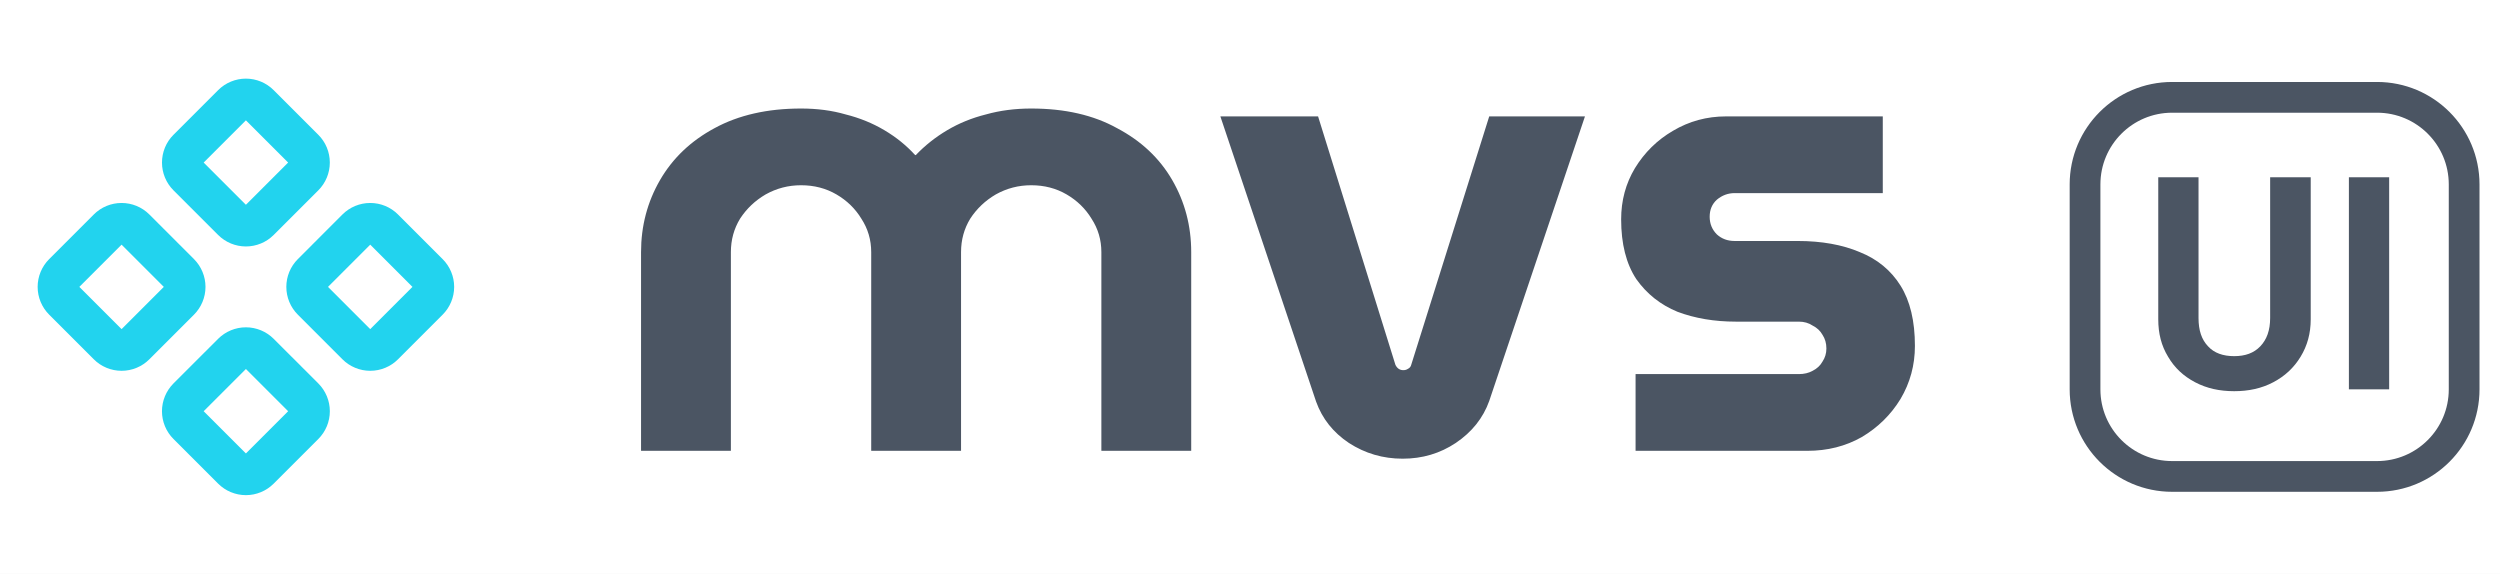
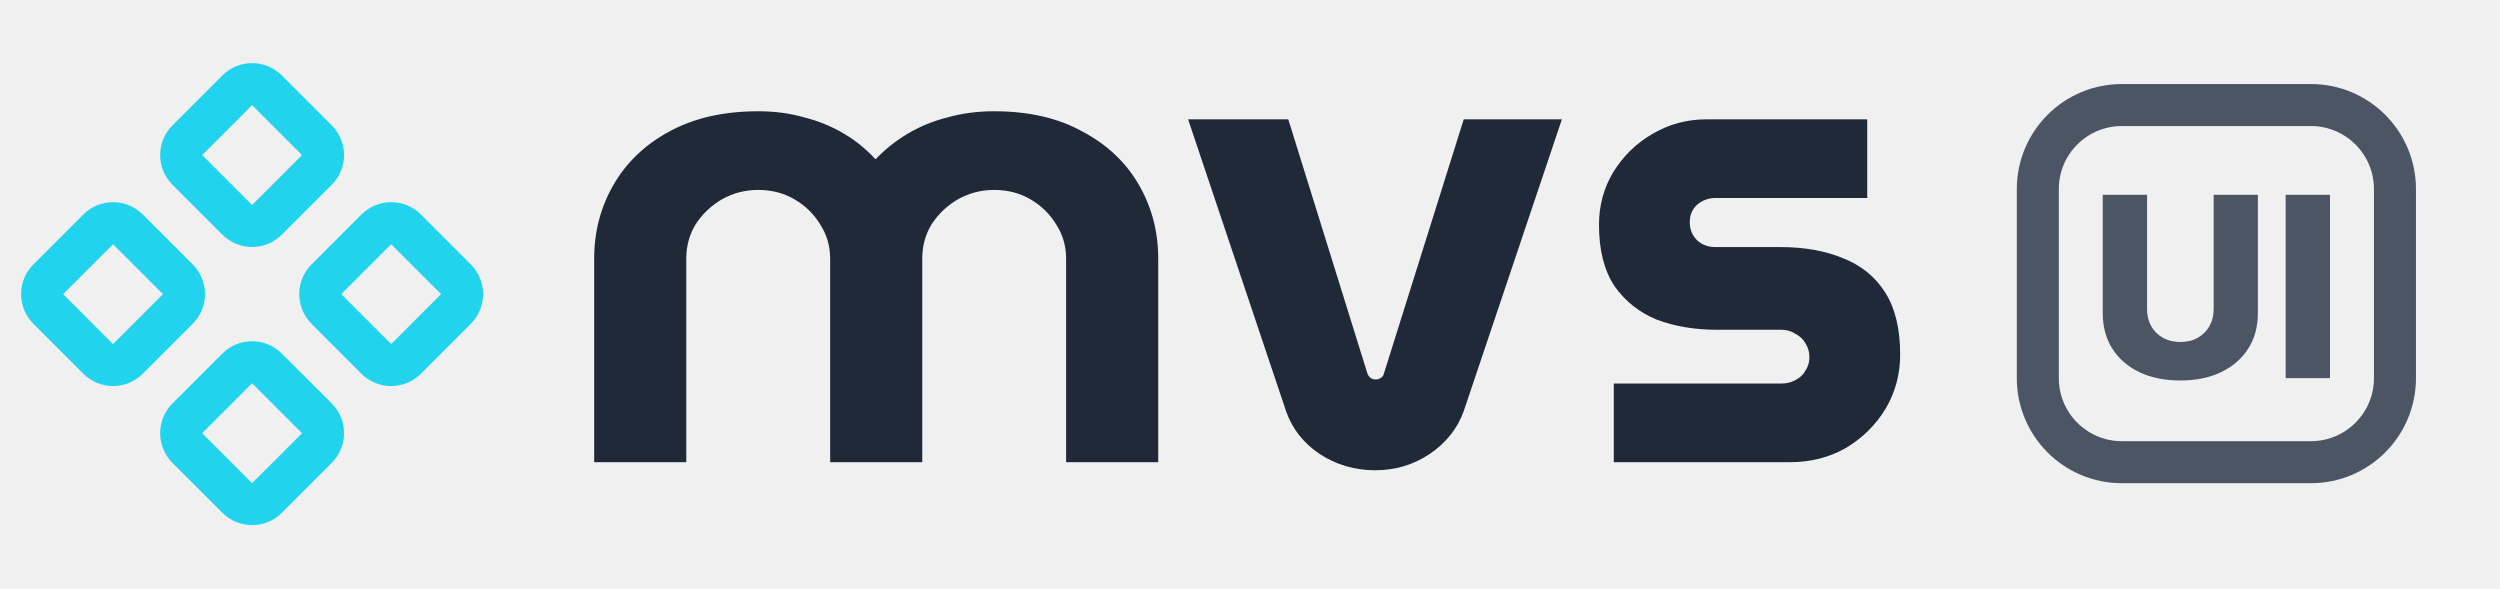
- <svg xmlns="http://www.w3.org/2000/svg" width="122" height="28" viewBox="0 0 122 28" fill="none">
+ <svg xmlns="http://www.w3.org/2000/svg" width="119" height="28" viewBox="0 0 119 28" fill="none">
  <g clip-path="url(#clip0_2002_4)">
-     <rect width="122" height="28" fill="white" />
-     <path d="M31.283 22V12.304C31.283 11.024 31.593 9.851 32.211 8.784C32.83 7.717 33.715 6.875 34.867 6.256C36.041 5.616 37.449 5.296 39.091 5.296C39.88 5.296 40.606 5.392 41.267 5.584C41.95 5.755 42.579 6.011 43.155 6.352C43.731 6.693 44.233 7.099 44.659 7.568H44.691C45.139 7.099 45.651 6.693 46.227 6.352C46.803 6.011 47.432 5.755 48.115 5.584C48.798 5.392 49.534 5.296 50.323 5.296C51.966 5.296 53.363 5.616 54.515 6.256C55.688 6.875 56.584 7.717 57.203 8.784C57.822 9.851 58.131 11.024 58.131 12.304V22H53.747V12.304C53.747 11.707 53.587 11.163 53.267 10.672C52.968 10.181 52.563 9.787 52.051 9.488C51.539 9.189 50.963 9.04 50.323 9.04C49.705 9.04 49.129 9.189 48.595 9.488C48.083 9.787 47.667 10.181 47.347 10.672C47.048 11.163 46.899 11.707 46.899 12.304V22H42.515V12.304C42.515 11.707 42.355 11.163 42.035 10.672C41.736 10.181 41.331 9.787 40.819 9.488C40.307 9.189 39.731 9.04 39.091 9.04C38.472 9.04 37.897 9.189 37.363 9.488C36.851 9.787 36.435 10.181 36.115 10.672C35.816 11.163 35.667 11.707 35.667 12.304V22H31.283ZM68.45 22.384C67.49 22.384 66.616 22.128 65.826 21.616C65.058 21.104 64.525 20.432 64.226 19.6L59.554 5.68H64.322L68.098 17.808C68.141 17.893 68.194 17.957 68.258 18C68.322 18.043 68.397 18.064 68.482 18.064C68.568 18.064 68.642 18.043 68.706 18C68.792 17.957 68.845 17.893 68.866 17.808L72.674 5.68H77.346L72.674 19.568C72.376 20.4 71.832 21.083 71.042 21.616C70.274 22.128 69.41 22.384 68.45 22.384ZM79.816 22V18.256H87.784C88.04 18.256 88.264 18.203 88.456 18.096C88.669 17.989 88.829 17.84 88.936 17.648C89.064 17.456 89.128 17.243 89.128 17.008C89.128 16.752 89.064 16.528 88.936 16.336C88.829 16.144 88.669 15.995 88.456 15.888C88.264 15.76 88.04 15.696 87.784 15.696H84.712C83.666 15.696 82.717 15.536 81.864 15.216C81.032 14.875 80.36 14.341 79.848 13.616C79.357 12.869 79.112 11.899 79.112 10.704C79.112 9.787 79.336 8.955 79.784 8.208C80.253 7.44 80.872 6.832 81.64 6.384C82.429 5.915 83.293 5.68 84.232 5.68H91.88V9.424H84.648C84.328 9.424 84.04 9.531 83.784 9.744C83.549 9.957 83.432 10.235 83.432 10.576C83.432 10.917 83.549 11.205 83.784 11.44C84.019 11.653 84.306 11.76 84.648 11.76H87.72C88.893 11.76 89.906 11.941 90.76 12.304C91.613 12.645 92.275 13.189 92.744 13.936C93.213 14.683 93.448 15.664 93.448 16.88C93.448 17.819 93.213 18.683 92.744 19.472C92.275 20.24 91.645 20.859 90.856 21.328C90.067 21.776 89.181 22 88.2 22H79.816Z" fill="#4B5563" />
-     <g clip-path="url(#clip1_2002_4)">
-       <path d="M15.241 13.352C15.069 13.524 14.973 13.757 14.973 14C14.973 14.243 15.069 14.476 15.241 14.648L17.419 16.827C17.591 16.999 17.824 17.095 18.067 17.095C18.311 17.095 18.544 16.999 18.715 16.827L20.894 14.648C21.066 14.476 21.163 14.243 21.163 14C21.163 13.757 21.066 13.524 20.894 13.352L18.715 11.173C18.544 11.001 18.311 10.905 18.067 10.905C17.824 10.905 17.591 11.001 17.419 11.173L15.241 13.352Z" stroke="#22D3EE" stroke-width="2" stroke-linecap="round" stroke-linejoin="round" />
-       <path d="M3.106 13.352C2.934 13.524 2.837 13.757 2.837 14C2.837 14.243 2.934 14.476 3.106 14.648L5.285 16.827C5.456 16.999 5.69 17.095 5.933 17.095C6.176 17.095 6.409 16.999 6.581 16.827L8.76 14.648C8.931 14.476 9.028 14.243 9.028 14C9.028 13.757 8.931 13.524 8.76 13.352L6.581 11.173C6.409 11.001 6.176 10.905 5.933 10.905C5.69 10.905 5.456 11.001 5.285 11.173L3.106 13.352Z" stroke="#22D3EE" stroke-width="2" stroke-linecap="round" stroke-linejoin="round" />
-       <path d="M9.173 19.419C9.088 19.505 9.02 19.606 8.974 19.717C8.928 19.828 8.904 19.947 8.904 20.068C8.904 20.188 8.928 20.308 8.974 20.419C9.02 20.53 9.088 20.631 9.173 20.716L11.352 22.894C11.524 23.066 11.757 23.163 12 23.163C12.243 23.163 12.476 23.066 12.648 22.894L14.827 20.716C14.912 20.631 14.98 20.53 15.026 20.419C15.072 20.308 15.096 20.188 15.096 20.068C15.096 19.947 15.072 19.828 15.026 19.717C14.98 19.606 14.912 19.505 14.827 19.419L12.648 17.241C12.476 17.07 12.243 16.973 12 16.973C11.757 16.973 11.524 17.07 11.352 17.241L9.173 19.419Z" stroke="#22D3EE" stroke-width="2" stroke-linecap="round" stroke-linejoin="round" />
-       <path d="M9.173 7.285C9.001 7.456 8.905 7.69 8.905 7.933C8.905 8.176 9.001 8.409 9.173 8.581L11.352 10.759C11.524 10.931 11.757 11.027 12 11.027C12.243 11.027 12.476 10.931 12.648 10.759L14.827 8.581C14.999 8.409 15.095 8.176 15.095 7.933C15.095 7.69 14.999 7.456 14.827 7.285L12.648 5.106C12.476 4.934 12.243 4.837 12 4.837C11.757 4.837 11.524 4.934 11.352 5.106L9.173 7.285Z" stroke="#22D3EE" stroke-width="2" stroke-linecap="round" stroke-linejoin="round" />
-     </g>
-     <rect x="101.75" y="4.75" width="18.5" height="18.5" rx="4.25" stroke="#4B5563" stroke-width="1.5" />
-     <path d="M107.123 18.655C106.553 18.355 106.118 17.95 105.803 17.41C105.473 16.87 105.323 16.27 105.323 15.58V8.65H107.288V15.52C107.288 16.12 107.438 16.57 107.753 16.9C108.053 17.23 108.488 17.38 109.028 17.38C109.568 17.38 109.988 17.23 110.303 16.9C110.618 16.57 110.783 16.12 110.783 15.52V8.65H112.763V15.58C112.763 16.27 112.598 16.87 112.268 17.41C111.938 17.95 111.503 18.355 110.933 18.655C110.363 18.955 109.733 19.09 109.028 19.09C108.323 19.09 107.693 18.955 107.123 18.655ZM114.626 8.65H116.591V19H114.626V8.65Z" fill="#4B5563" />
+     <path d="M28.283 22V12.304C28.283 11.024 28.593 9.851 29.211 8.784C29.83 7.717 30.715 6.875 31.867 6.256C33.041 5.616 34.449 5.296 36.091 5.296C36.88 5.296 37.606 5.392 38.267 5.584C38.95 5.755 39.579 6.011 40.155 6.352C40.731 6.693 41.233 7.099 41.659 7.568H41.691C42.139 7.099 42.651 6.693 43.227 6.352C43.803 6.011 44.432 5.755 45.115 5.584C45.798 5.392 46.534 5.296 47.323 5.296C48.966 5.296 50.363 5.616 51.515 6.256C52.688 6.875 53.584 7.717 54.203 8.784C54.822 9.851 55.131 11.024 55.131 12.304V22H50.747V12.304C50.747 11.707 50.587 11.163 50.267 10.672C49.968 10.181 49.563 9.787 49.051 9.488C48.539 9.189 47.963 9.04 47.323 9.04C46.705 9.04 46.129 9.189 45.595 9.488C45.083 9.787 44.667 10.181 44.347 10.672C44.048 11.163 43.899 11.707 43.899 12.304V22H39.515V12.304C39.515 11.707 39.355 11.163 39.035 10.672C38.736 10.181 38.331 9.787 37.819 9.488C37.307 9.189 36.731 9.04 36.091 9.04C35.472 9.04 34.897 9.189 34.363 9.488C33.851 9.787 33.435 10.181 33.115 10.672C32.816 11.163 32.667 11.707 32.667 12.304V22H28.283ZM65.45 22.384C64.49 22.384 63.616 22.128 62.826 21.616C62.058 21.104 61.525 20.432 61.226 19.6L56.554 5.68H61.322L65.098 17.808C65.141 17.893 65.194 17.957 65.258 18C65.322 18.043 65.397 18.064 65.482 18.064C65.568 18.064 65.642 18.043 65.706 18C65.792 17.957 65.845 17.893 65.866 17.808L69.674 5.68H74.346L69.674 19.568C69.376 20.4 68.832 21.083 68.042 21.616C67.274 22.128 66.41 22.384 65.45 22.384ZM76.816 22V18.256H84.784C85.04 18.256 85.264 18.203 85.456 18.096C85.669 17.989 85.829 17.84 85.936 17.648C86.064 17.456 86.128 17.243 86.128 17.008C86.128 16.752 86.064 16.528 85.936 16.336C85.829 16.144 85.669 15.995 85.456 15.888C85.264 15.76 85.04 15.696 84.784 15.696H81.712C80.666 15.696 79.717 15.536 78.864 15.216C78.032 14.875 77.36 14.341 76.848 13.616C76.357 12.869 76.112 11.899 76.112 10.704C76.112 9.787 76.336 8.955 76.784 8.208C77.253 7.44 77.872 6.832 78.64 6.384C79.429 5.915 80.293 5.68 81.232 5.68H88.88V9.424H81.648C81.328 9.424 81.04 9.531 80.784 9.744C80.549 9.957 80.432 10.235 80.432 10.576C80.432 10.917 80.549 11.205 80.784 11.44C81.019 11.653 81.306 11.76 81.648 11.76H84.72C85.893 11.76 86.906 11.941 87.76 12.304C88.613 12.645 89.275 13.189 89.744 13.936C90.213 14.683 90.448 15.664 90.448 16.88C90.448 17.819 90.213 18.683 89.744 19.472C89.275 20.24 88.645 20.859 87.856 21.328C87.067 21.776 86.181 22 85.2 22H76.816Z" fill="#1F2937" />
+     <path d="M15.536 13.293C15.348 13.48 15.243 13.735 15.243 14C15.243 14.265 15.348 14.52 15.536 14.707L17.912 17.084C18.099 17.271 18.354 17.377 18.619 17.377C18.884 17.377 19.139 17.271 19.326 17.084L21.703 14.707C21.89 14.52 21.996 14.265 21.996 14C21.996 13.735 21.89 13.48 21.703 13.293L19.326 10.916C19.139 10.729 18.884 10.623 18.619 10.623C18.354 10.623 18.099 10.729 17.912 10.916L15.536 13.293Z" stroke="#22D3EE" stroke-width="2" stroke-linecap="round" stroke-linejoin="round" />
+     <path d="M2.297 13.293C2.11 13.48 2.004 13.735 2.004 14C2.004 14.265 2.11 14.52 2.297 14.707L4.674 17.084C4.862 17.271 5.116 17.377 5.381 17.377C5.646 17.377 5.9 17.271 6.088 17.084L8.465 14.707C8.652 14.52 8.758 14.265 8.758 14C8.758 13.735 8.652 13.48 8.465 13.293L6.088 10.916C5.9 10.729 5.646 10.623 5.381 10.623C5.116 10.623 4.862 10.729 4.674 10.916L2.297 13.293Z" stroke="#22D3EE" stroke-width="2" stroke-linecap="round" stroke-linejoin="round" />
+     <path d="M8.916 19.912C8.823 20.005 8.749 20.115 8.699 20.237C8.649 20.358 8.623 20.488 8.623 20.619C8.623 20.751 8.649 20.881 8.699 21.002C8.749 21.124 8.823 21.234 8.916 21.327L11.293 23.703C11.48 23.89 11.735 23.996 12 23.996C12.265 23.996 12.52 23.89 12.707 23.703L15.084 21.327C15.177 21.234 15.251 21.124 15.301 21.002C15.351 20.881 15.377 20.751 15.377 20.619C15.377 20.488 15.351 20.358 15.301 20.237C15.251 20.115 15.177 20.005 15.084 19.912L12.707 17.536C12.52 17.349 12.265 17.243 12 17.243C11.735 17.243 11.48 17.349 11.293 17.536L8.916 19.912Z" stroke="#22D3EE" stroke-width="2" stroke-linecap="round" stroke-linejoin="round" />
+     <path d="M8.916 6.674C8.729 6.862 8.623 7.116 8.623 7.381C8.623 7.646 8.729 7.9 8.916 8.088L11.293 10.464C11.48 10.652 11.735 10.757 12 10.757C12.265 10.757 12.52 10.652 12.707 10.464L15.084 8.088C15.271 7.9 15.377 7.646 15.377 7.381C15.377 7.116 15.271 6.862 15.084 6.674L12.707 4.297C12.52 4.11 12.265 4.004 12 4.004C11.735 4.004 11.48 4.11 11.293 4.297L8.916 6.674Z" stroke="#22D3EE" stroke-width="2" stroke-linecap="round" stroke-linejoin="round" />
+     <rect x="97" y="5" width="17" height="17" rx="4" stroke="#4B5563" stroke-width="2" />
+     <path d="M105.37 9.273H107.475V14.902C107.475 15.553 107.32 16.119 107.011 16.602C106.701 17.082 106.269 17.454 105.715 17.719C105.161 17.98 104.518 18.111 103.785 18.111C103.043 18.111 102.396 17.98 101.842 17.719C101.288 17.454 100.857 17.082 100.55 16.602C100.244 16.119 100.09 15.553 100.09 14.902V9.273H102.2V14.719C102.2 15.02 102.265 15.288 102.396 15.524C102.529 15.76 102.715 15.945 102.954 16.078C103.192 16.212 103.469 16.278 103.785 16.278C104.1 16.278 104.376 16.212 104.612 16.078C104.85 15.945 105.036 15.76 105.17 15.524C105.303 15.288 105.37 15.02 105.37 14.719V9.273ZM110.907 9.273V18H108.797V9.273H110.907Z" fill="#4B5563" />
  </g>
  <defs>
    <clipPath id="clip0_2002_4">
-       <rect width="122" height="28" fill="white" />
-     </clipPath>
-     <clipPath id="clip1_2002_4">
-       <rect width="22" height="22" fill="white" transform="translate(1 3)" />
+       <rect width="119" height="28" fill="white" />
    </clipPath>
  </defs>
</svg>
